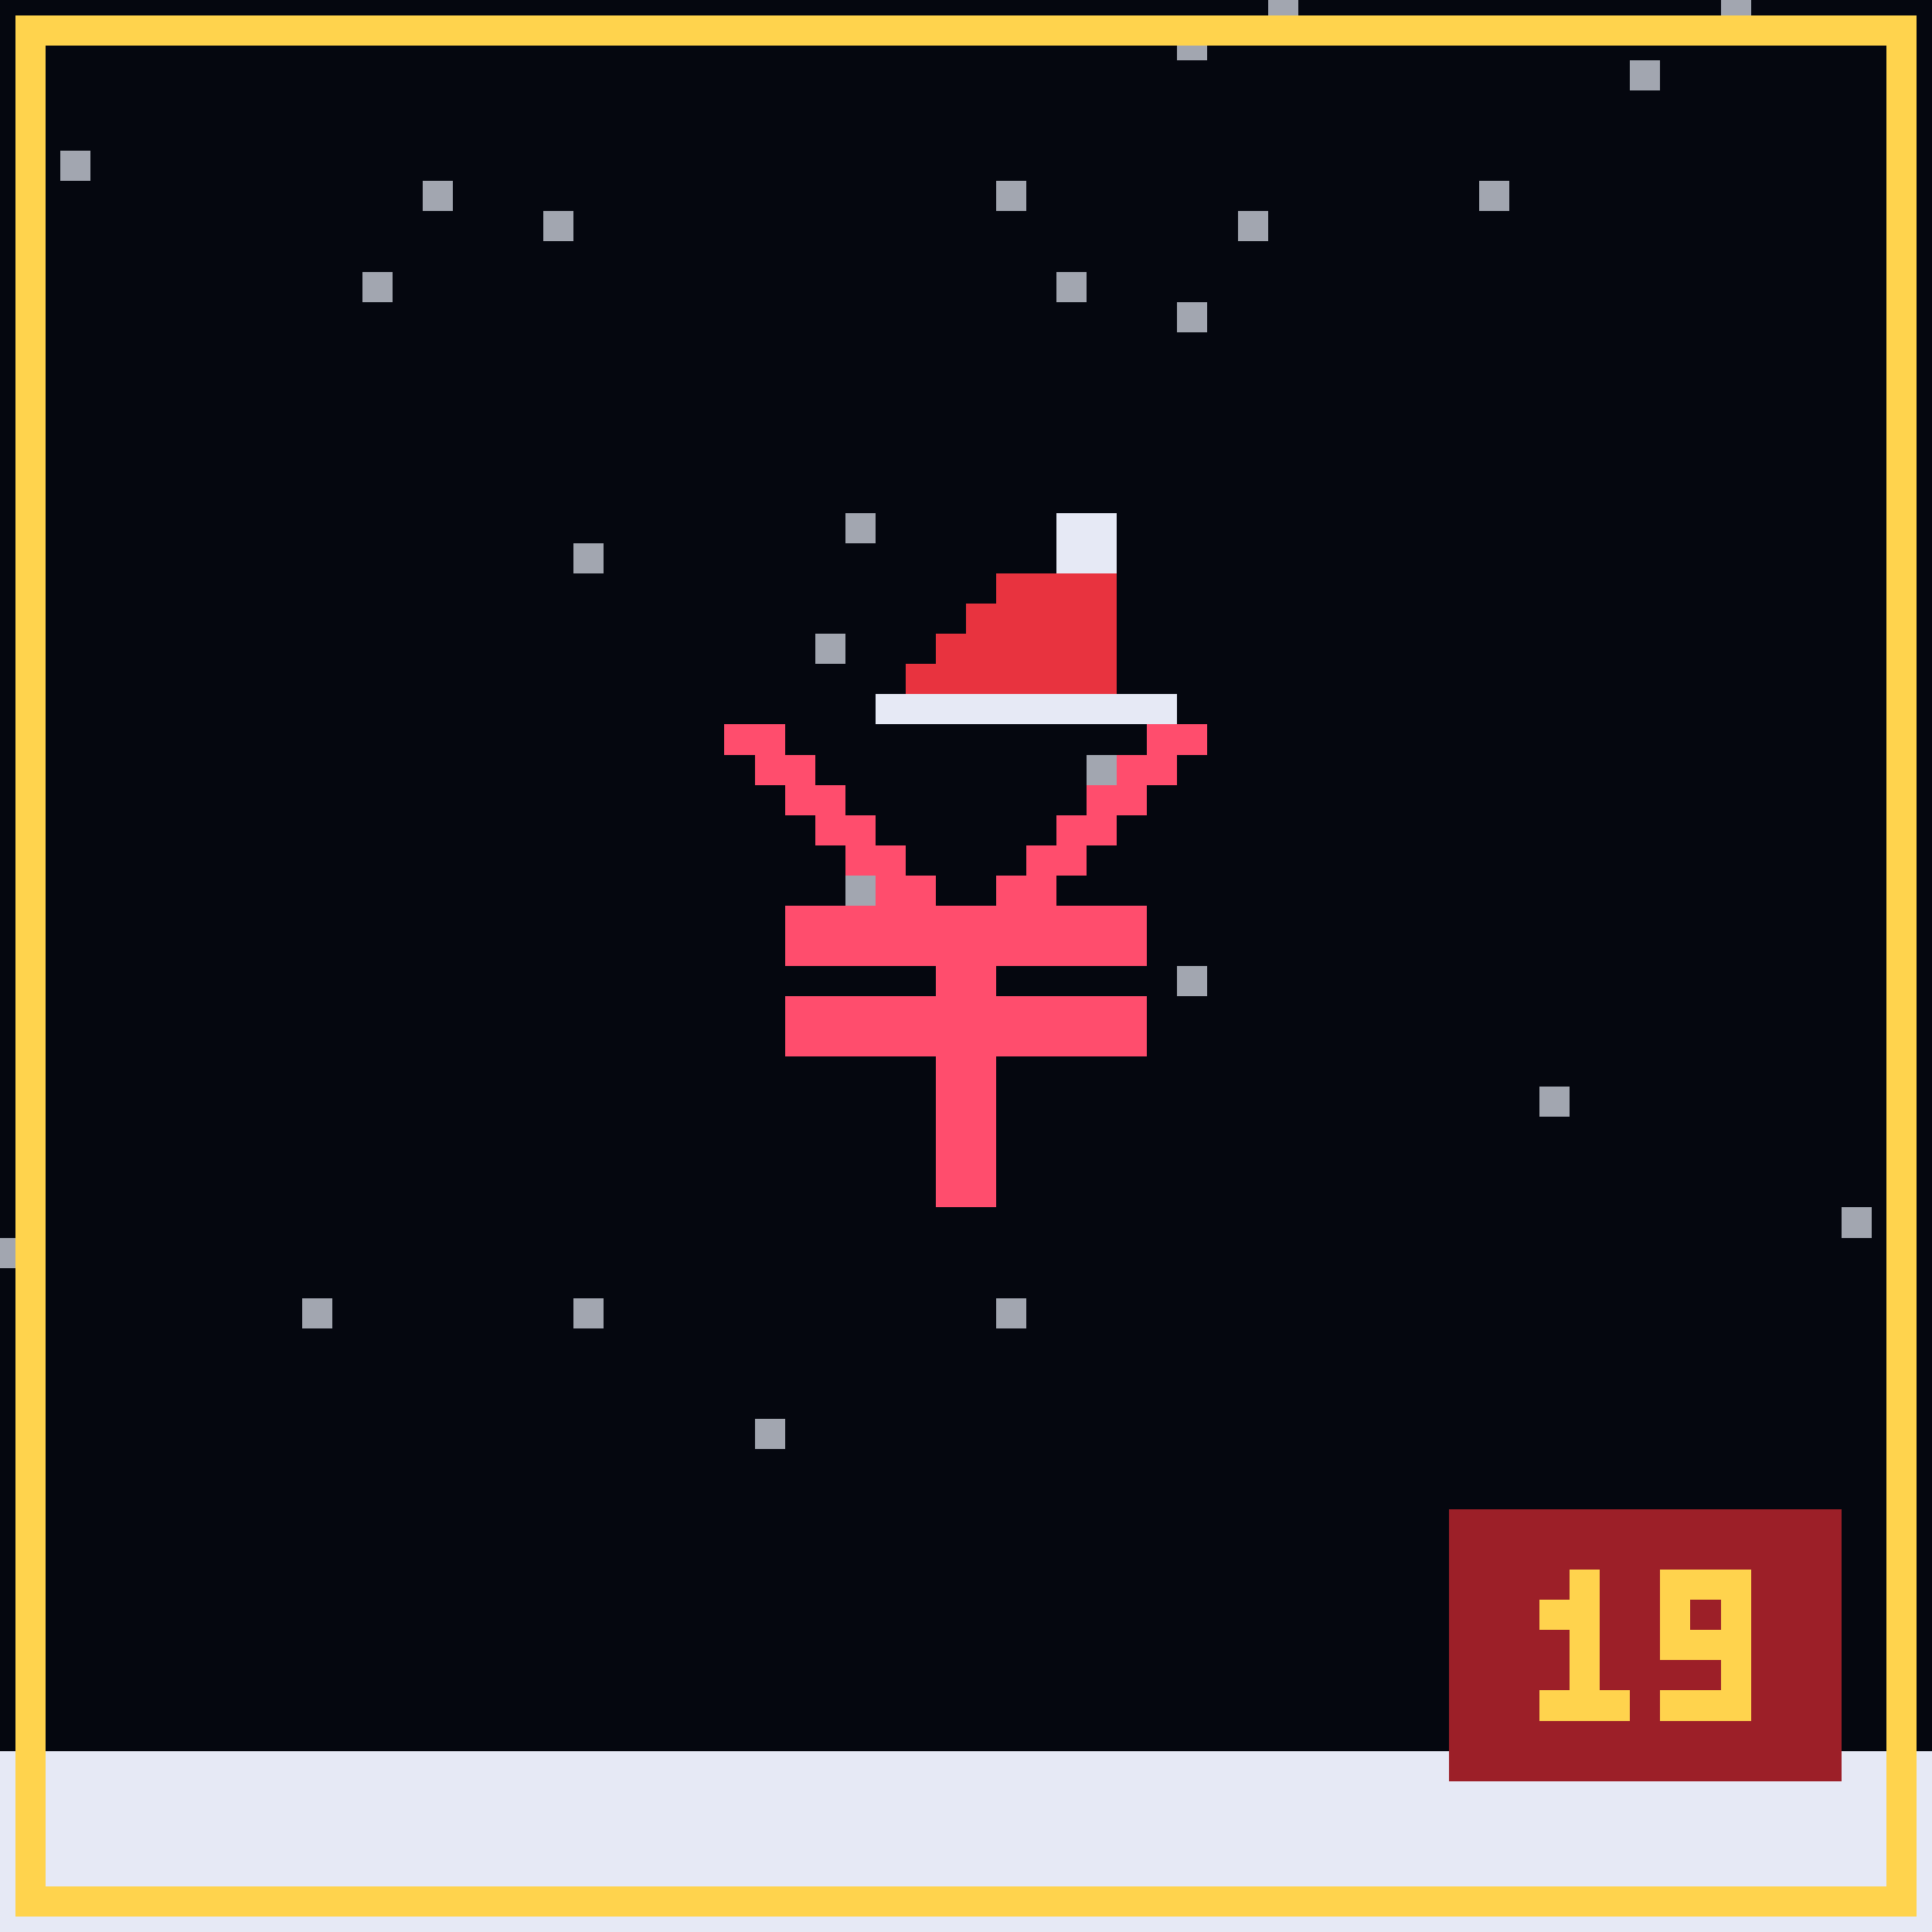
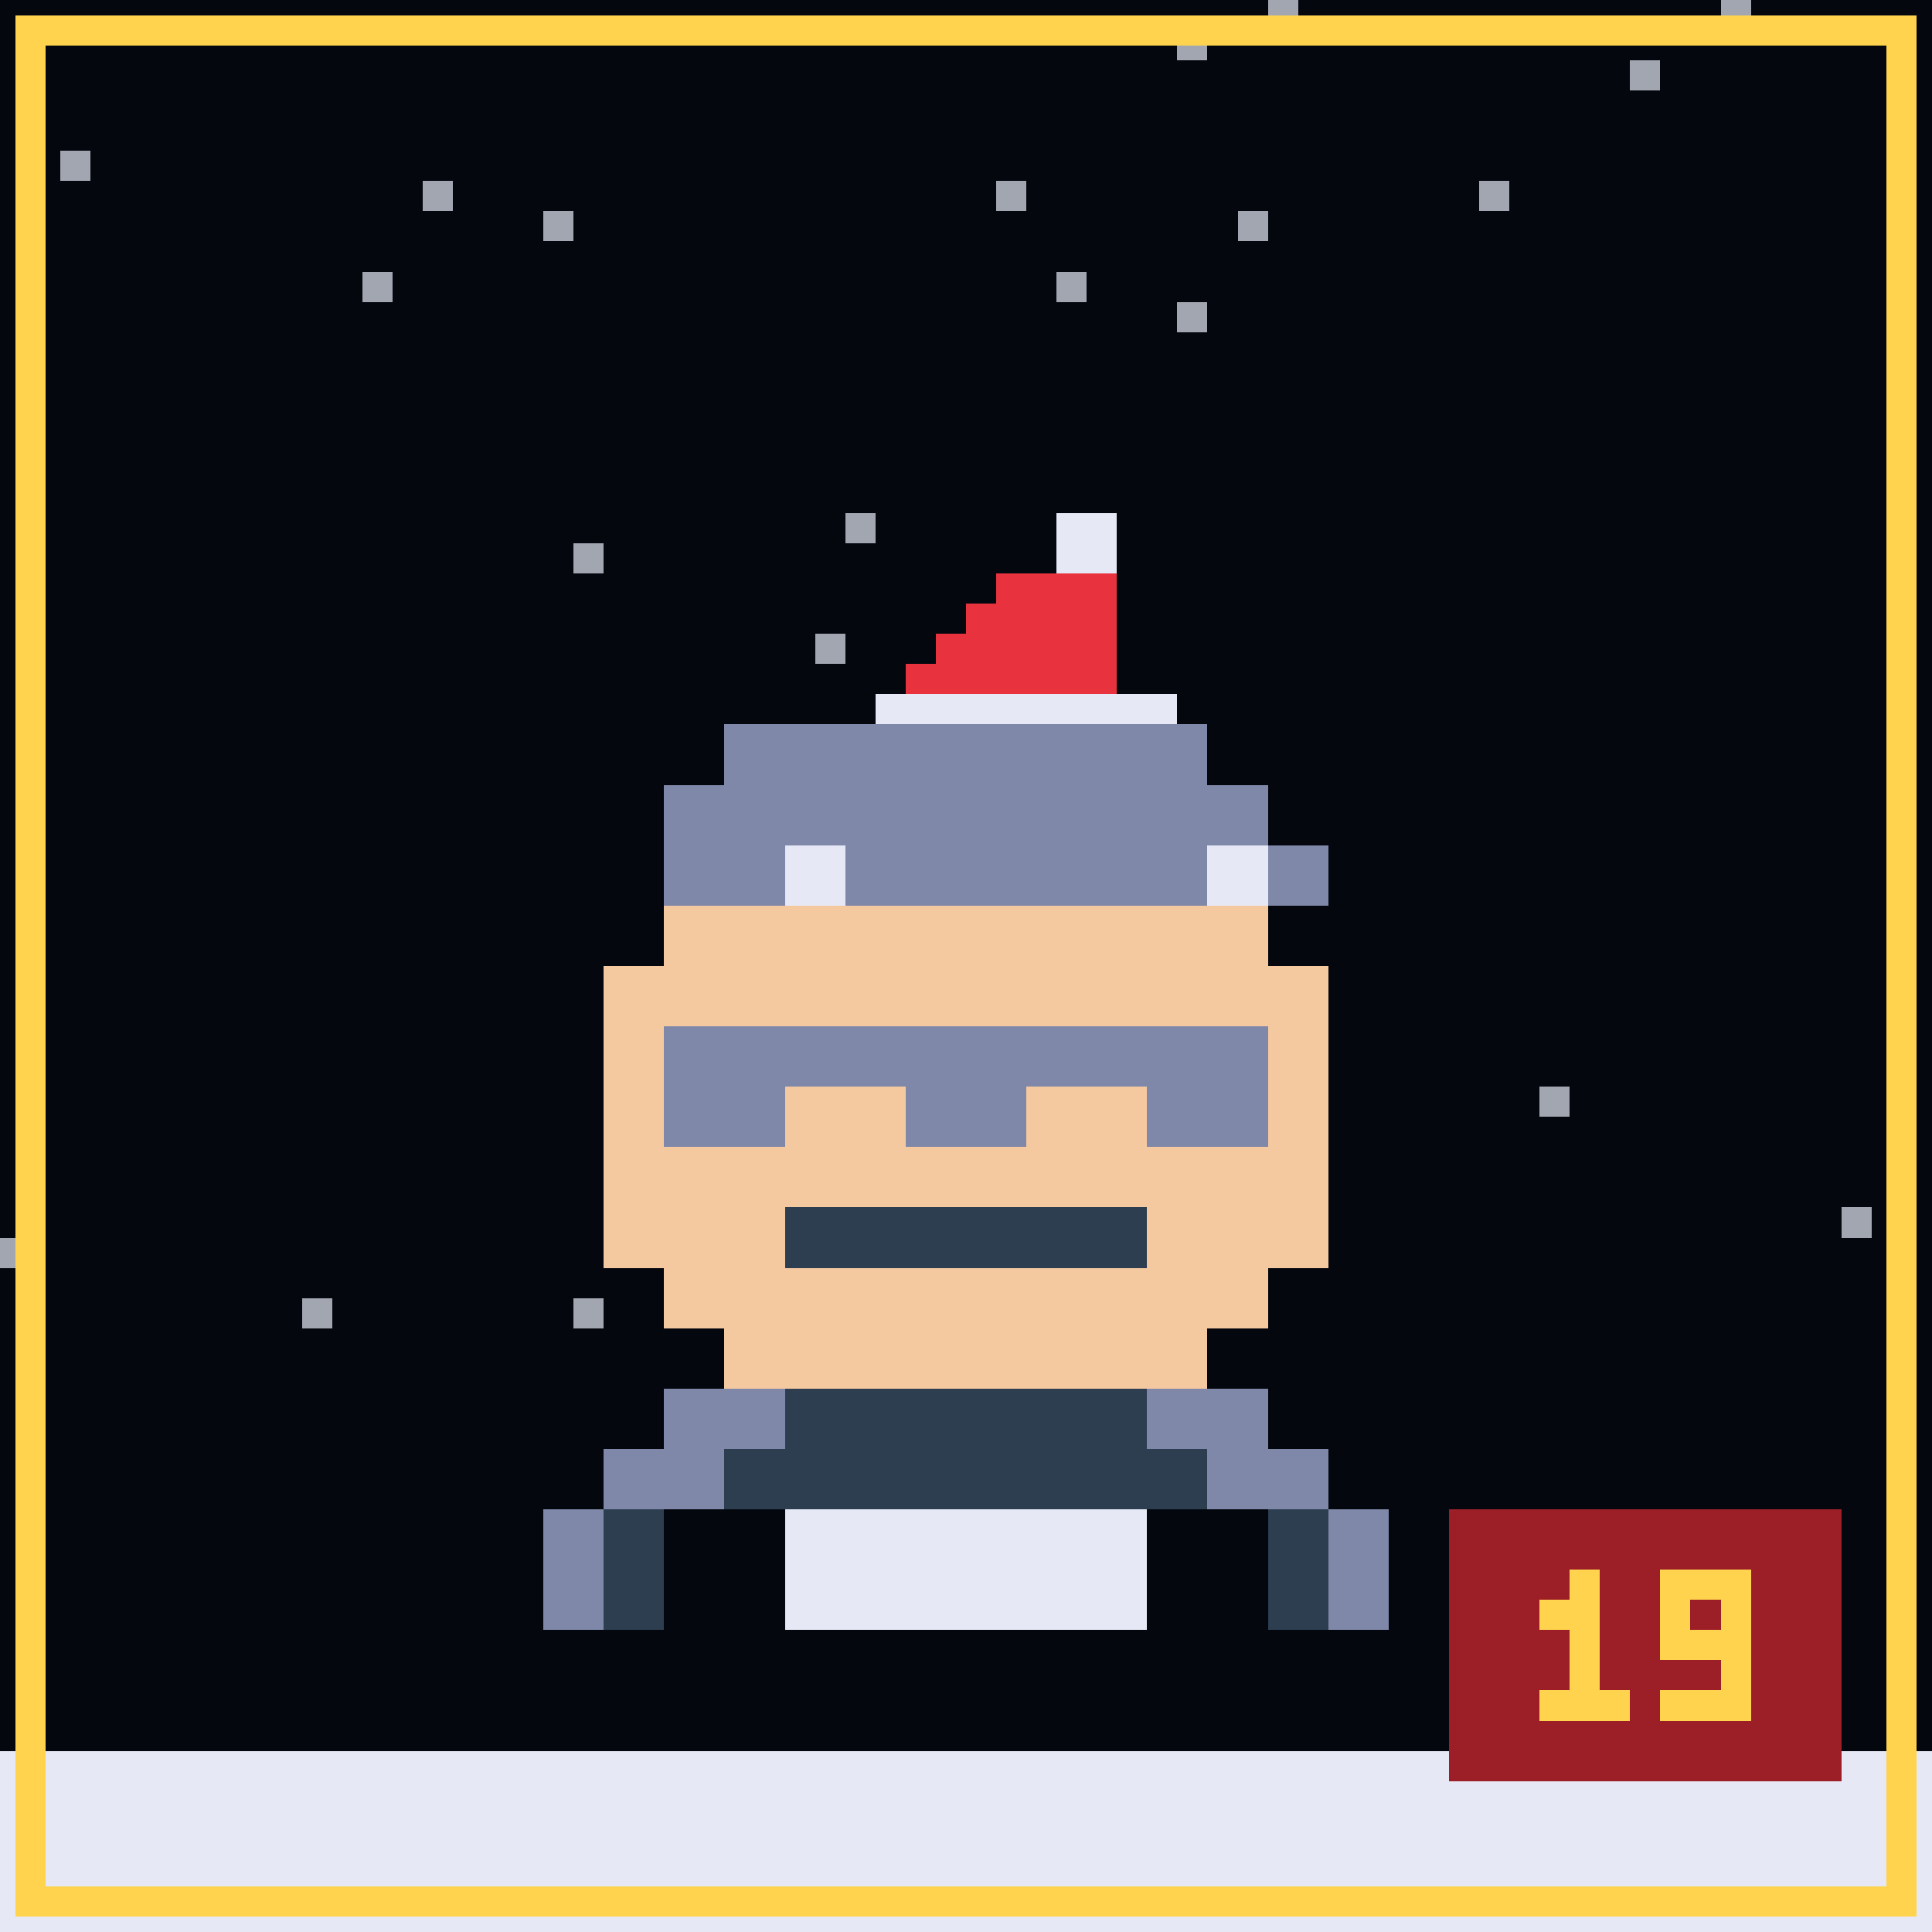
<svg xmlns="http://www.w3.org/2000/svg" viewBox="0 0 64 64" width="512" height="512" shape-rendering="crispEdges">
  <rect width="64" height="64" fill="#05070f" />
  <path fill="#e6e9f5" opacity="0.7" d="M19 18h1v1h-1zM57 0h1v1h-1zM39 1h1v1h-1zM36 25h1v1h-1zM28 29h1v1h-1zM42 0h1v1h-1zM12 9h1v1h-1zM61 40h1v1h-1zM27 21h1v1h-1zM39 32h1v1h-1zM2 5h1v1h-1zM18 7h1v1h-1zM35 9h1v1h-1zM33 6h1v1h-1zM49 6h1v1h-1zM33 43h1v1h-1zM37 34h1v1h-1zM51 36h1v1h-1zM54 2h1v1h-1zM0 41h1v1h-1zM14 6h1v1h-1zM39 10h1v1h-1zM19 43h1v1h-1zM28 17h1v1h-1zM32 36h1v1h-1zM25 47h1v1h-1zM10 43h1v1h-1zM41 7h1v1h-1z" />
  <rect x="0" y="58" width="64" height="6" fill="#e6e9f5" />
  <rect x="1" y="1" width="62" height="62" fill="none" stroke="#ffd34d" stroke-width="1" />
-   <path fill="#ff4d6d" d="M24 24h2v1h-2zM38 24h2v1h-2zM25 25h2v1h-2zM37 25h2v1h-2zM26 26h2v1h-2zM36 26h2v1h-2zM27 27h2v1h-2zM35 27h2v1h-2zM28 28h2v1h-2zM34 28h2v1h-2zM29 29h2v1h-2zM33 29h2v1h-2zM26 30h12v1h-12zM26 31h12v1h-12zM31 32h2v1h-2zM26 33h12v1h-12zM26 34h12v1h-12zM31 35h2v1h-2zM31 36h2v1h-2zM31 37h2v1h-2zM31 38h2v1h-2zM31 39h2v1h-2z" />
+   <g transform="translate(16 24) scale(2)">
+     <path fill="#7f88a8" d="M4 0h8v1h-8zM3 1h10v1h-10zM3 2h2v1h-2zM6 2h6v1h-6zM13 2h1v1h-1zM3 5h10v1h-10zM3 6h2v1h-2zM7 6h2v1h-2zM11 6h2v1h-2zM3 11h2v1h-2zM11 11h2v1h-2zM2 12h2v1h-2zM12 12h2v1h-2zM1 13h1v1h-1zM14 13h1v1h-1zM1 14h1v1h-1zM14 14h1v1h-1z" />
+     <path fill="#f5c9a0" d="M3 3h10v1h-10zM2 4h12v1h-12zM2 5h1v1h-1zM13 5h1v1h-1zM2 6h1v1h-1zM5 6h2v1h-2zM9 6h2v1h-2zM13 6h1v1h-1zM2 7h12v1h-12zM2 8h3v1h-3zM11 8h3v1h-3zM3 9h10v1h-10zM4 10h8v1h-8z" />
+     <path fill="#2c3e50" d="M5 8h6v1h-6zM5 11h6v1h-6zM4 12h8v1h-8zM2 13h1v1h-1zM13 13h1v1h-1zM2 14h1v1h-1zM13 14h1v1h-1z" />
+     <path fill="#e6e9f5" d="M5 2h1v1h-1zM12 2h1v1h-1zM5 13h6v1h-6zM5 14h6v1h-6z" />
+   </g>
  <path fill="#e8333f" d="M35 18h2v1h-2zM33 19h4v1h-4zM32 20h5v1h-5zM31 21h6v1h-6zM30 22h7v1h-7z" />
  <path fill="#e6e9f5" d="M29 23h10v1h-10z" />
  <rect x="35" y="17" width="2" height="2" fill="#e6e9f5" />
  <rect x="48" y="50" width="13" height="9" fill="#9c1f28" />
  <path fill="#ffd34d" d="M52 52h1v1h-1zM51 53h2v1h-2zM52 54h1v1h-1zM52 55h1v1h-1zM51 56h3v1h-3z" />
  <path fill="#ffd34d" d="M55 52h3v1h-3zM55 53h1v1h-1zM57 53h1v1h-1zM55 54h3v1h-3zM57 55h1v1h-1zM55 56h3v1h-3z" />
</svg>
